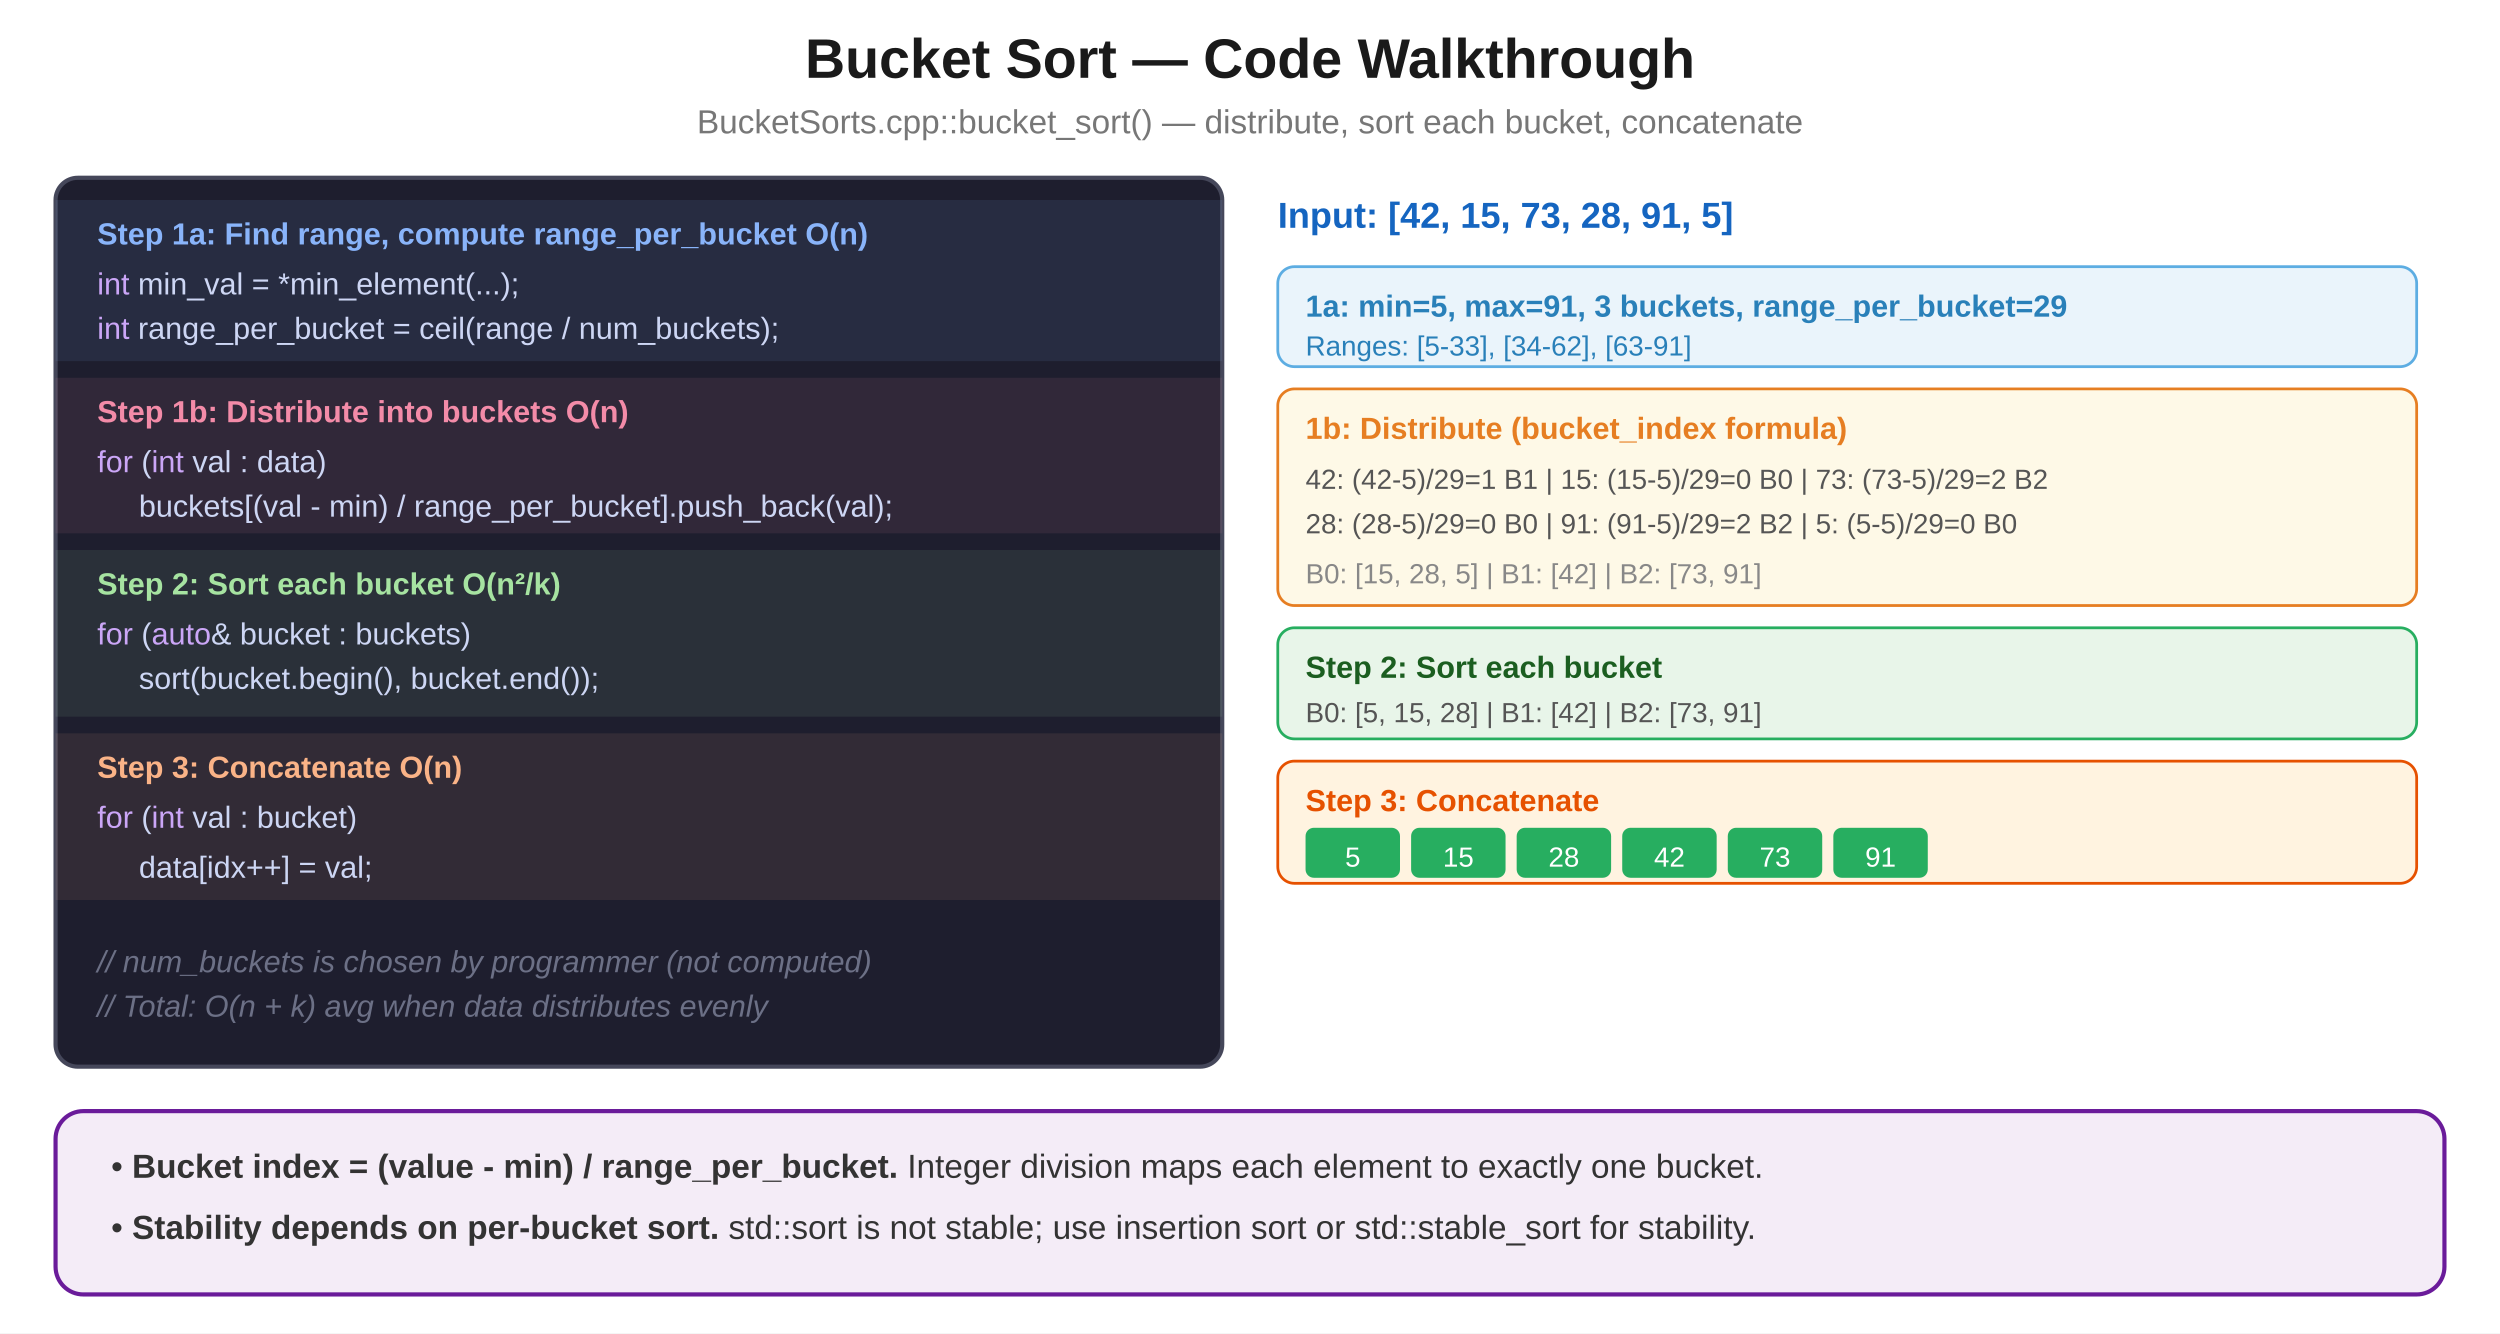
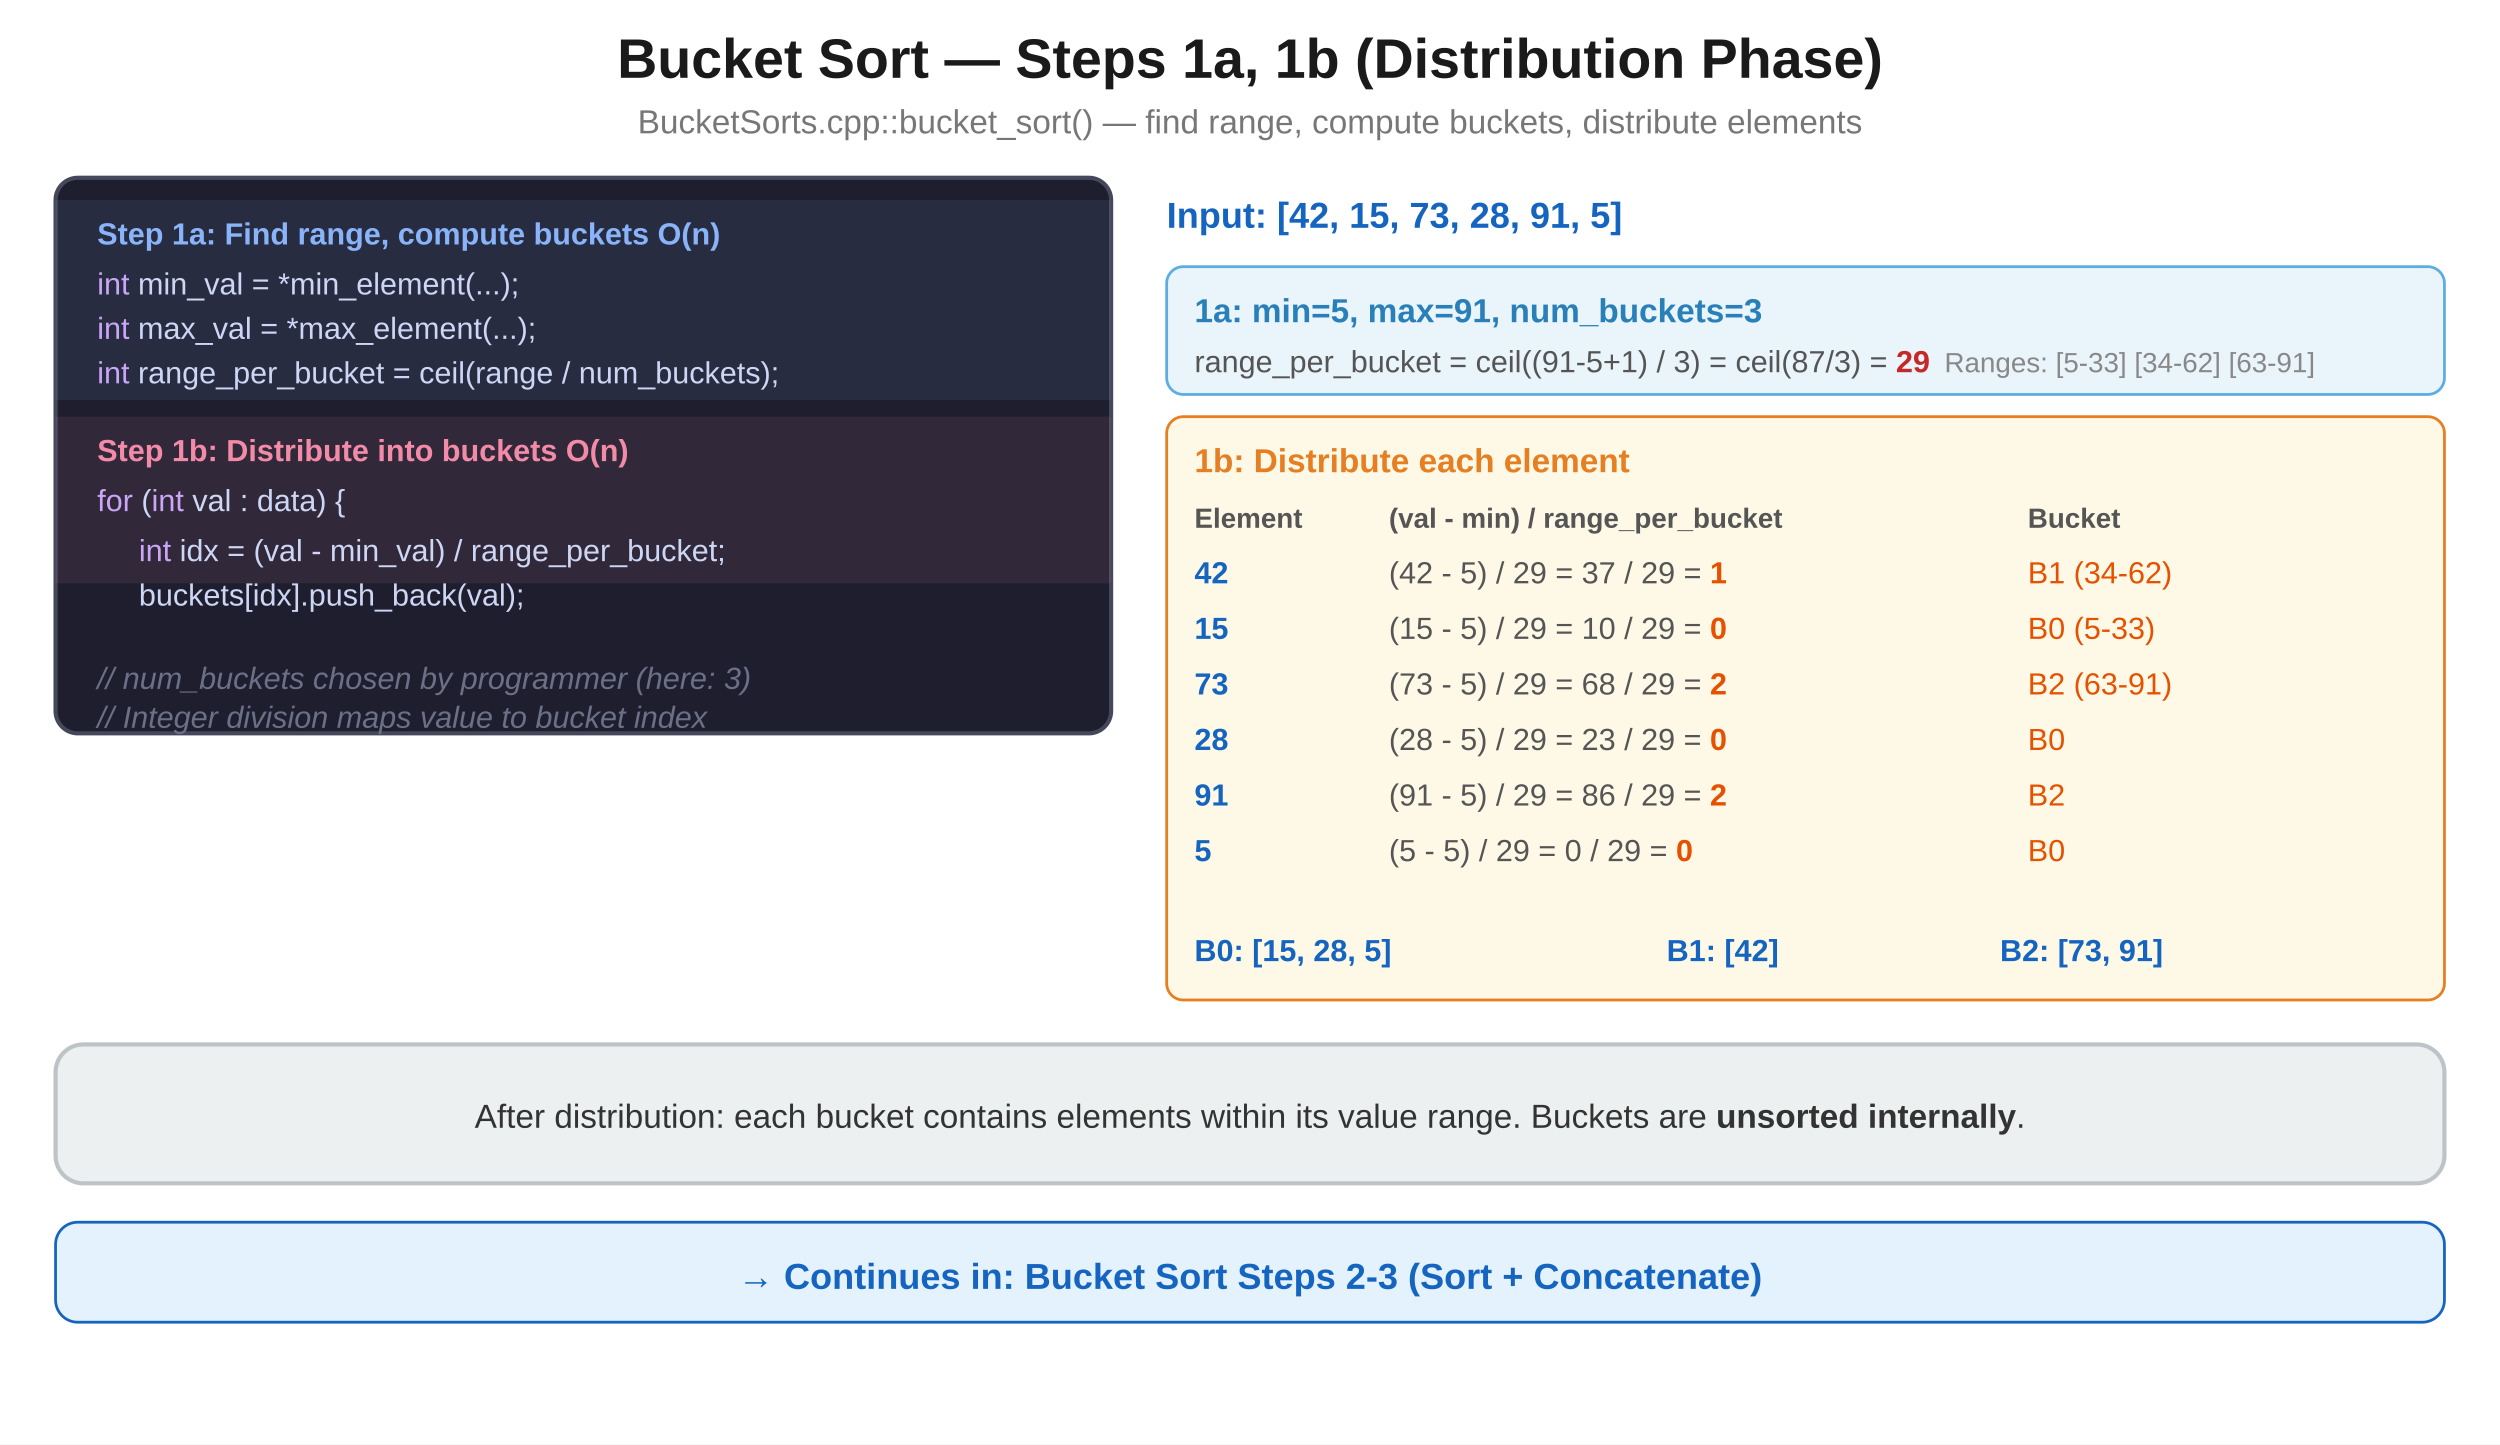
- <svg xmlns="http://www.w3.org/2000/svg" viewBox="0 0 900 480" font-family="'Segoe UI', Arial, sans-serif">
+ <svg xmlns="http://www.w3.org/2000/svg" viewBox="0 0 900 520" font-family="'Segoe UI', Arial, sans-serif">
  <rect width="100%" height="100%" fill="white" />
-   <text x="450" y="28" text-anchor="middle" fill="#1a1a1a" font-size="20" font-weight="bold">Bucket Sort — Code Walkthrough</text>
-   <text x="450" y="48" text-anchor="middle" fill="#777" font-size="12">BucketSorts.cpp::bucket_sort() — distribute, sort each bucket, concatenate</text>
-   <rect x="20" y="64" width="420" height="320" rx="8" fill="#1e1e2e" stroke="#45475a" stroke-width="1.5" />
-   <rect x="20" y="72" width="420" height="58" fill="#89b4fa18" />
-   <text x="35" y="88" fill="#89b4fa" font-size="11" font-weight="bold">Step 1a: Find range, compute range_per_bucket O(n)</text>
+   <text x="450" y="28" text-anchor="middle" fill="#1a1a1a" font-size="20" font-weight="bold">Bucket Sort — Steps 1a, 1b (Distribution Phase)</text>
+   <text x="450" y="48" text-anchor="middle" fill="#777" font-size="12">BucketSorts.cpp::bucket_sort() — find range, compute buckets, distribute elements</text>
+   <rect x="20" y="64" width="380" height="200" rx="8" fill="#1e1e2e" stroke="#45475a" stroke-width="1.5" />
+   <rect x="20" y="72" width="380" height="72" fill="#89b4fa18" />
+   <text x="35" y="88" fill="#89b4fa" font-size="11" font-weight="bold">Step 1a: Find range, compute buckets O(n)</text>
  <text x="35" y="106" fill="#cdd6f4" font-size="11">
    <tspan fill="#cba6f7">int</tspan> min_val = *min_element(...);</text>
  <text x="35" y="122" fill="#cdd6f4" font-size="11">
+     <tspan fill="#cba6f7">int</tspan> max_val = *max_element(...);</text>
+   <text x="35" y="138" fill="#cdd6f4" font-size="11">
    <tspan fill="#cba6f7">int</tspan> range_per_bucket = ceil(range / num_buckets);</text>
-   <rect x="20" y="136" width="420" height="56" fill="#f38ba818" />
-   <text x="35" y="152" fill="#f38ba8" font-size="11" font-weight="bold">Step 1b: Distribute into buckets O(n)</text>
-   <text x="35" y="170" fill="#cdd6f4" font-size="11">
-     <tspan fill="#cba6f7">for</tspan> (<tspan fill="#cba6f7">int</tspan> val : data)</text>
-   <text x="50" y="186" fill="#cdd6f4" font-size="11">buckets[(val - min) / range_per_bucket].push_back(val);</text>
-   <rect x="20" y="198" width="420" height="60" fill="#a6e3a118" />
-   <text x="35" y="214" fill="#a6e3a1" font-size="11" font-weight="bold">Step 2: Sort each bucket O(n²/k)</text>
-   <text x="35" y="232" fill="#cdd6f4" font-size="11">
-     <tspan fill="#cba6f7">for</tspan> (<tspan fill="#cba6f7">auto</tspan>&amp; bucket : buckets)</text>
-   <text x="50" y="248" fill="#cdd6f4" font-size="11">sort(bucket.begin(), bucket.end());</text>
-   <rect x="20" y="264" width="420" height="60" fill="#fab38718" />
-   <text x="35" y="280" fill="#fab387" font-size="11" font-weight="bold">Step 3: Concatenate O(n)</text>
-   <text x="35" y="298" fill="#cdd6f4" font-size="11">
-     <tspan fill="#cba6f7">for</tspan> (<tspan fill="#cba6f7">int</tspan> val : bucket)</text>
-   <text x="50" y="316" fill="#cdd6f4" font-size="11">data[idx++] = val;</text>
-   <text x="35" y="350" fill="#6c7086" font-size="11" font-style="italic">// num_buckets is chosen by programmer (not computed)</text>
-   <text x="35" y="366" fill="#6c7086" font-size="11" font-style="italic">// Total: O(n + k) avg when data distributes evenly</text>
-   <text x="460" y="82" fill="#1565c0" font-size="13" font-weight="bold">Input: [42, 15, 73, 28, 91, 5]</text>
-   <rect x="460" y="96" width="410" height="36" rx="6" fill="#eaf4fb" stroke="#5dade2" stroke-width="1" />
-   <text x="470" y="114" fill="#2980b9" font-size="11" font-weight="bold">1a: min=5, max=91, 3 buckets, range_per_bucket=29</text>
-   <text x="470" y="128" fill="#2980b9" font-size="10">Ranges: [5-33], [34-62], [63-91]</text>
-   <rect x="460" y="140" width="410" height="78" rx="6" fill="#fef9e7" stroke="#e67e22" stroke-width="1" />
-   <text x="470" y="158" fill="#e67e22" font-size="11" font-weight="bold">1b: Distribute (bucket_index formula)</text>
-   <text x="470" y="176" fill="#555" font-size="10">42: (42-5)/29=1 B1 | 15: (15-5)/29=0 B0 | 73: (73-5)/29=2 B2</text>
-   <text x="470" y="192" fill="#555" font-size="10">28: (28-5)/29=0 B0 | 91: (91-5)/29=2 B2 | 5: (5-5)/29=0 B0</text>
-   <text x="470" y="210" fill="#888" font-size="10">B0: [15, 28, 5] | B1: [42] | B2: [73, 91]</text>
-   <rect x="460" y="226" width="410" height="40" rx="6" fill="#e8f5e9" stroke="#27ae60" stroke-width="1" />
-   <text x="470" y="244" fill="#1b5e20" font-size="11" font-weight="bold">Step 2: Sort each bucket</text>
-   <text x="470" y="260" fill="#555" font-size="10">B0: [5, 15, 28] | B1: [42] | B2: [73, 91]</text>
-   <rect x="460" y="274" width="410" height="44" rx="6" fill="#fff3e0" stroke="#e65100" stroke-width="1" />
-   <text x="470" y="292" fill="#e65100" font-size="11" font-weight="bold">Step 3: Concatenate</text>
-   <rect x="470" y="298" width="34" height="18" rx="3" fill="#27ae60" />
-   <text x="487" y="312" text-anchor="middle" fill="#fff" font-size="10">5</text>
-   <rect x="508" y="298" width="34" height="18" rx="3" fill="#27ae60" />
-   <text x="525" y="312" text-anchor="middle" fill="#fff" font-size="10">15</text>
-   <rect x="546" y="298" width="34" height="18" rx="3" fill="#27ae60" />
-   <text x="563" y="312" text-anchor="middle" fill="#fff" font-size="10">28</text>
-   <rect x="584" y="298" width="34" height="18" rx="3" fill="#27ae60" />
-   <text x="601" y="312" text-anchor="middle" fill="#fff" font-size="10">42</text>
-   <rect x="622" y="298" width="34" height="18" rx="3" fill="#27ae60" />
-   <text x="639" y="312" text-anchor="middle" fill="#fff" font-size="10">73</text>
-   <rect x="660" y="298" width="34" height="18" rx="3" fill="#27ae60" />
-   <text x="677" y="312" text-anchor="middle" fill="#fff" font-size="10">91</text>
-   <rect x="20" y="400" width="860" height="66" rx="10" fill="#f4ecf7" stroke="#6a1b9a" stroke-width="1.5" />
-   <text x="40" y="424" fill="#333" font-size="12">• <tspan font-weight="bold">Bucket index = (value - min) / range_per_bucket.</tspan> Integer division maps each element to exactly one bucket.</text>
-   <text x="40" y="446" fill="#333" font-size="12">• <tspan font-weight="bold">Stability depends on per-bucket sort.</tspan> std::sort is not stable; use insertion sort or std::stable_sort for stability.</text>
+   <rect x="20" y="150" width="380" height="60" fill="#f38ba818" />
+   <text x="35" y="166" fill="#f38ba8" font-size="11" font-weight="bold">Step 1b: Distribute into buckets O(n)</text>
+   <text x="35" y="184" fill="#cdd6f4" font-size="11">
+     <tspan fill="#cba6f7">for</tspan> (<tspan fill="#cba6f7">int</tspan> val : data) {</text>
+   <text x="50" y="202" fill="#cdd6f4" font-size="11">
+     <tspan fill="#cba6f7">int</tspan> idx = (val - min_val) / range_per_bucket;</text>
+   <text x="50" y="218" fill="#cdd6f4" font-size="11">buckets[idx].push_back(val);</text>
+   <text x="35" y="248" fill="#6c7086" font-size="11" font-style="italic">// num_buckets chosen by programmer (here: 3)</text>
+   <text x="35" y="262" fill="#6c7086" font-size="11" font-style="italic">// Integer division maps value to bucket index</text>
+   <text x="420" y="82" fill="#1565c0" font-size="13" font-weight="bold">Input: [42, 15, 73, 28, 91, 5]</text>
+   <rect x="420" y="96" width="460" height="46" rx="6" fill="#eaf4fb" stroke="#5dade2" stroke-width="1" />
+   <text x="430" y="116" fill="#2980b9" font-size="12" font-weight="bold">1a: min=5, max=91, num_buckets=3</text>
+   <text x="430" y="134" fill="#555" font-size="11">range_per_bucket = ceil((91-5+1) / 3) = ceil(87/3) = <tspan font-weight="bold" fill="#c62828">29</tspan>
+   </text>
+   <text x="700" y="134" fill="#888" font-size="10">Ranges: [5-33] [34-62] [63-91]</text>
+   <rect x="420" y="150" width="460" height="210" rx="6" fill="#fef9e7" stroke="#e67e22" stroke-width="1" />
+   <text x="430" y="170" fill="#e67e22" font-size="12" font-weight="bold">1b: Distribute each element</text>
+   <text x="430" y="190" fill="#555" font-size="10" font-weight="bold">Element</text>
+   <text x="500" y="190" fill="#555" font-size="10" font-weight="bold">(val - min) / range_per_bucket</text>
+   <text x="730" y="190" fill="#555" font-size="10" font-weight="bold">Bucket</text>
+   <text x="430" y="210" fill="#1565c0" font-size="11" font-weight="bold">42</text>
+   <text x="500" y="210" fill="#555" font-size="11">(42 - 5) / 29 = 37 / 29 = <tspan fill="#e65100" font-weight="bold">1</tspan>
+   </text>
+   <text x="730" y="210" fill="#e65100" font-size="11">B1 (34-62)</text>
+   <text x="430" y="230" fill="#1565c0" font-size="11" font-weight="bold">15</text>
+   <text x="500" y="230" fill="#555" font-size="11">(15 - 5) / 29 = 10 / 29 = <tspan fill="#e65100" font-weight="bold">0</tspan>
+   </text>
+   <text x="730" y="230" fill="#e65100" font-size="11">B0 (5-33)</text>
+   <text x="430" y="250" fill="#1565c0" font-size="11" font-weight="bold">73</text>
+   <text x="500" y="250" fill="#555" font-size="11">(73 - 5) / 29 = 68 / 29 = <tspan fill="#e65100" font-weight="bold">2</tspan>
+   </text>
+   <text x="730" y="250" fill="#e65100" font-size="11">B2 (63-91)</text>
+   <text x="430" y="270" fill="#1565c0" font-size="11" font-weight="bold">28</text>
+   <text x="500" y="270" fill="#555" font-size="11">(28 - 5) / 29 = 23 / 29 = <tspan fill="#e65100" font-weight="bold">0</tspan>
+   </text>
+   <text x="730" y="270" fill="#e65100" font-size="11">B0</text>
+   <text x="430" y="290" fill="#1565c0" font-size="11" font-weight="bold">91</text>
+   <text x="500" y="290" fill="#555" font-size="11">(91 - 5) / 29 = 86 / 29 = <tspan fill="#e65100" font-weight="bold">2</tspan>
+   </text>
+   <text x="730" y="290" fill="#e65100" font-size="11">B2</text>
+   <text x="430" y="310" fill="#1565c0" font-size="11" font-weight="bold">5</text>
+   <text x="500" y="310" fill="#555" font-size="11">(5 - 5) / 29 = 0 / 29 = <tspan fill="#e65100" font-weight="bold">0</tspan>
+   </text>
+   <text x="730" y="310" fill="#e65100" font-size="11">B0</text>
+   <text x="430" y="346" fill="#1565c0" font-size="11" font-weight="bold">B0: [15, 28, 5]</text>
+   <text x="600" y="346" fill="#1565c0" font-size="11" font-weight="bold">B1: [42]</text>
+   <text x="720" y="346" fill="#1565c0" font-size="11" font-weight="bold">B2: [73, 91]</text>
+   <rect x="20" y="376" width="860" height="50" rx="10" fill="#ecf0f1" stroke="#bdc3c7" stroke-width="1.5" />
+   <text x="450" y="406" text-anchor="middle" fill="#333" font-size="12">After distribution: each bucket contains elements within its value range. Buckets are <tspan font-weight="bold">unsorted internally</tspan>.</text>
+   <rect x="20" y="440" width="860" height="36" rx="8" fill="#e3f2fd" stroke="#1565c0" stroke-width="1" />
+   <text x="450" y="464" text-anchor="middle" fill="#1565c0" font-size="13" font-weight="bold">→ Continues in: Bucket Sort Steps 2-3 (Sort + Concatenate)</text>
</svg>
